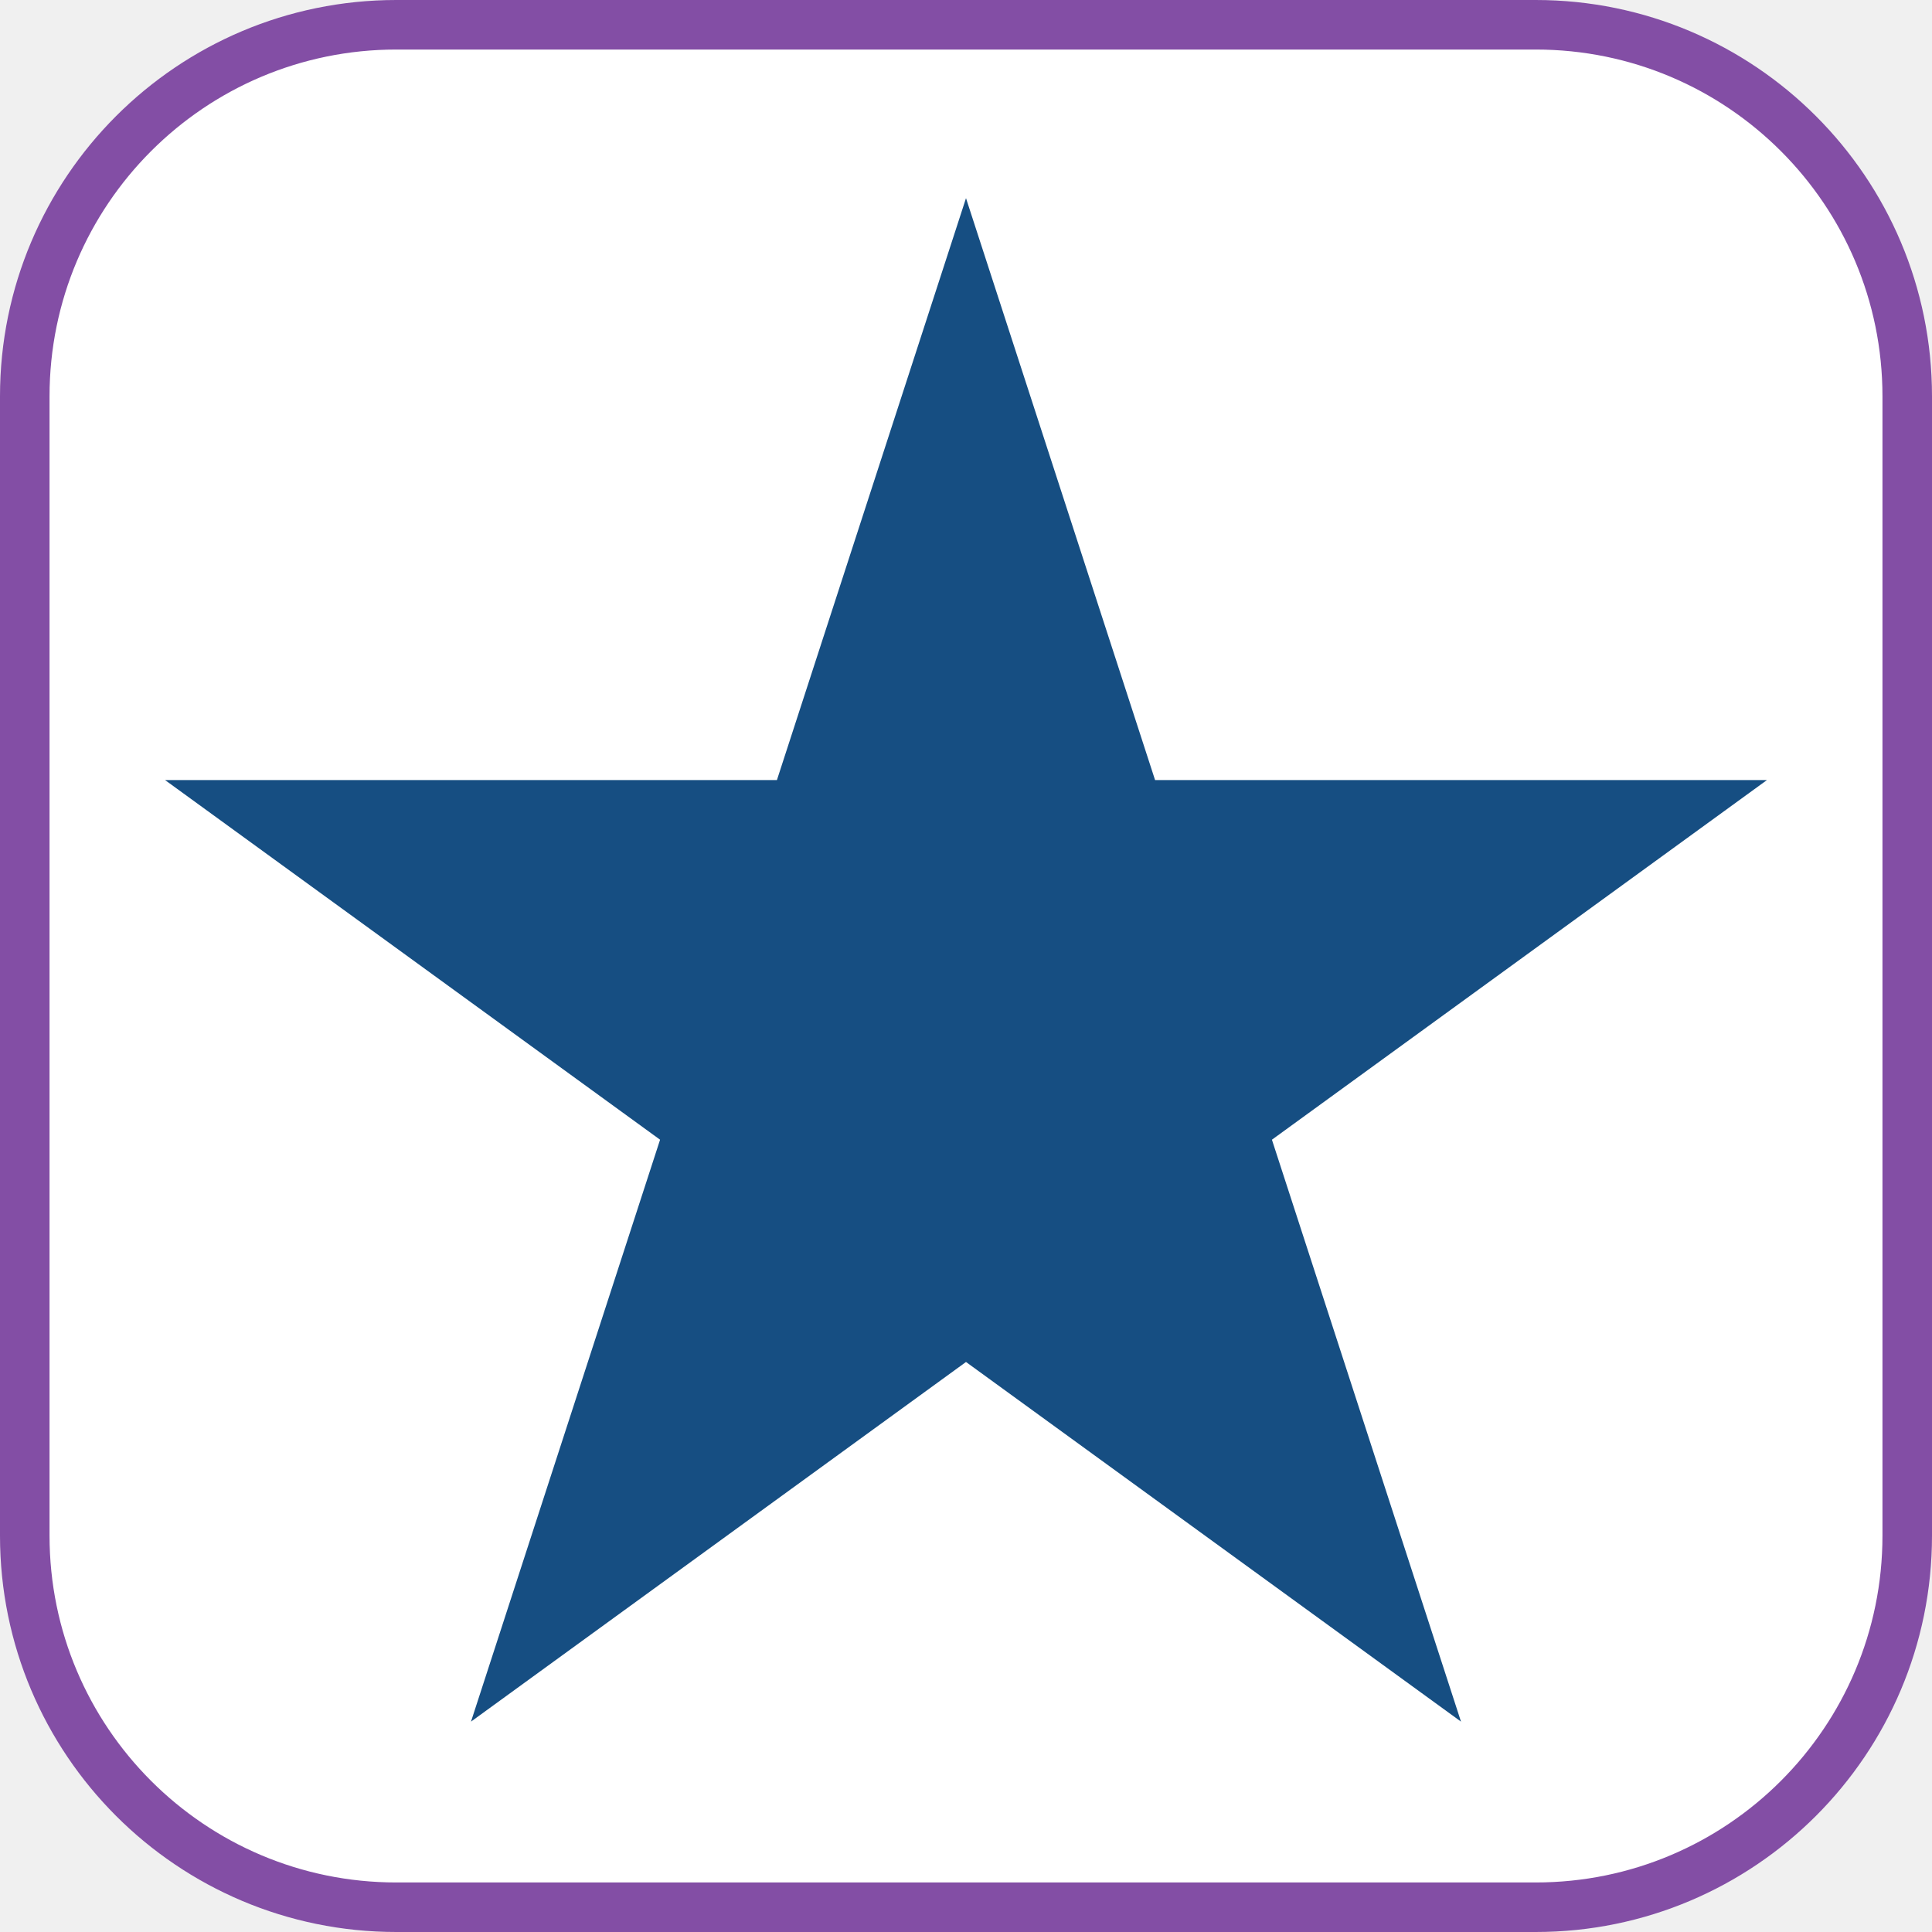
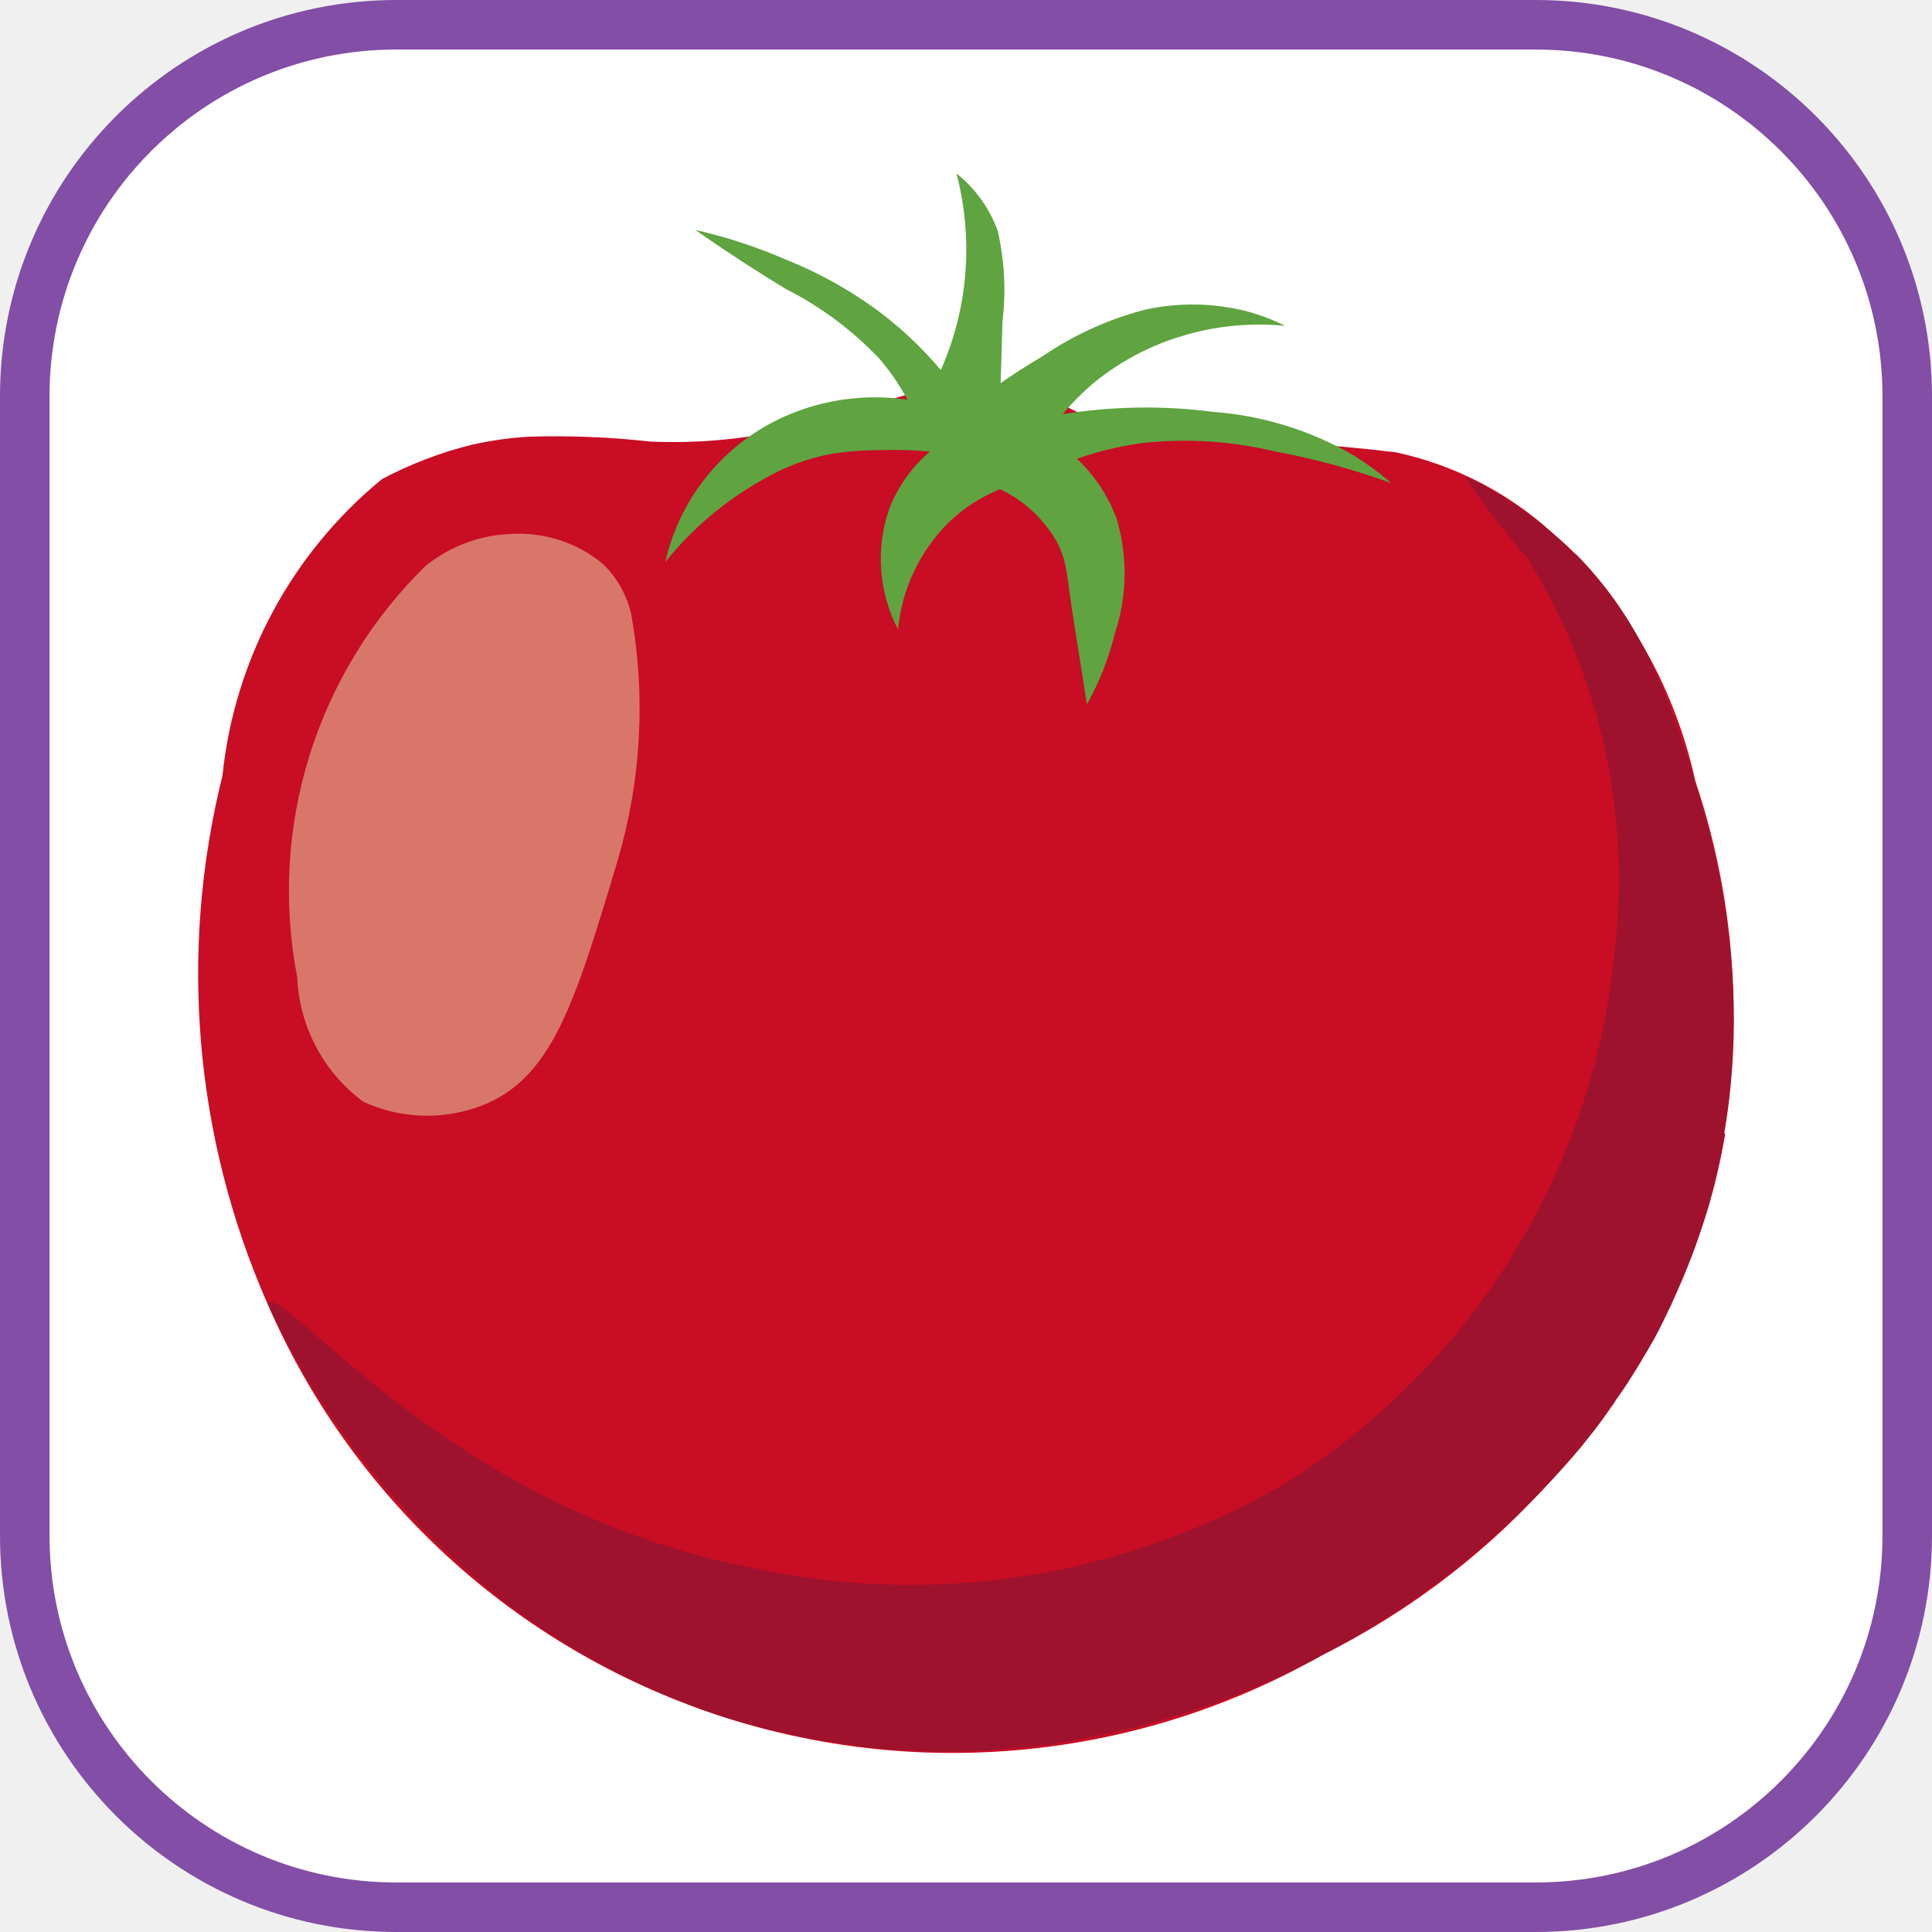
<svg xmlns="http://www.w3.org/2000/svg" viewBox="0 0 156 156" fill="none">
  <rect x="2" y="2" width="152" height="152" rx="30" fill="white" stroke="#834EA5" stroke-width="4" />
-   <path d="M78 16L93.267 62.987L142.672 62.987L102.702 92.026L117.969 139.013L78 109.974L38.031 139.013L53.298 92.026L13.328 62.987L62.733 62.987L78 16Z" fill="#164E82" />
+   <path d="M52.507 35.654C49.251 35.29 45.973 35.159 42.699 35.261C41.152 35.356 39.616 35.572 38.104 35.908C35.577 36.532 33.138 37.466 30.84 38.687C23.556 44.662 18.928 53.267 17.963 62.632C14.426 76.829 15.693 91.795 21.566 105.197C24.926 112.972 29.89 119.951 36.134 125.679C42.378 131.407 49.762 135.755 57.803 138.438C65.844 141.122 74.361 142.082 82.799 141.254C91.236 140.426 99.404 137.83 106.769 133.635C114.142 129.964 120.702 124.852 126.059 118.602C131.417 112.351 135.464 105.09 137.959 97.248C140.979 86 140.608 74.111 136.891 63.073C135.139 55.022 130.823 47.755 124.59 42.36C121.171 39.472 117.093 37.468 112.716 36.524C107.059 35.833 101.363 35.51 95.663 35.559C93.884 35.544 92.117 35.269 90.418 34.743C88.983 34.212 87.582 33.596 86.222 32.897C83.809 31.798 81.211 31.163 78.563 31.025C76.224 31.154 73.913 31.593 71.689 32.33C67.193 33.508 66.78 33.898 64.253 34.521C60.41 35.446 56.456 35.828 52.507 35.654Z" fill="#C80D25" />
+   <path d="M139.229 91.499C139.531 89.739 139.743 87.964 139.865 86.183L139.877 86.015C139.989 84.333 140.024 82.708 139.984 81.141V80.996C139.952 79.551 139.847 78.171 139.726 76.836L139.652 76.087C139.503 74.899 139.355 73.712 139.174 72.606L139.006 71.661C138.84 70.749 138.662 69.874 138.474 69.057L138.274 68.182C138.146 67.644 138.023 67.174 137.886 66.686C137.54 65.436 137.213 64.242 136.869 63.079C136.418 61.579 135.912 59.992 135.316 58.351C134.633 56.495 134.024 55.019 133.459 53.843L133.098 53.057L132.688 52.241C131.275 49.495 129.453 46.979 127.286 44.777L127.212 44.733C126.377 43.905 125.495 43.126 124.569 42.401C123.14 41.255 121.626 40.219 120.041 39.301L119.992 39.272C119.483 38.967 118.855 38.732 118.283 38.465C119.81 40.794 121.504 43.009 123.35 45.094C129.178 54.516 131.658 65.624 130.389 76.625C129.588 85.367 126.774 93.805 122.169 101.281C117.564 108.758 111.292 115.071 103.842 119.727C90.779 127.395 75.291 129.831 60.5 126.545C35.946 121.7 23.038 103.675 21.584 105.218C26.217 115.217 33.303 123.886 42.183 130.423C43.024 131.017 43.883 131.597 44.773 132.164L45.306 132.484C49.213 134.935 53.391 136.925 57.757 138.414C59.159 138.881 60.541 139.269 61.928 139.629C62.373 139.745 62.819 139.825 63.265 139.926C64.221 140.159 65.103 140.337 66.018 140.481C66.538 140.569 67.025 140.634 67.555 140.719C68.381 140.844 69.205 140.954 69.993 141.086L71.533 141.228C72.332 141.29 73.118 141.334 73.897 141.373C74.39 141.395 74.882 141.415 75.364 141.42C76.169 141.432 76.964 141.42 77.755 141.405C78.172 141.389 78.61 141.39 79.018 141.371C80.005 141.326 80.969 141.256 81.912 141.162L82.513 141.118C83.672 141.012 84.764 140.841 85.851 140.681L86.8 140.505C87.551 140.373 88.294 140.236 89.01 140.085C89.397 140.011 89.772 139.916 90.148 139.835L91.988 139.39L93.114 139.088C93.684 138.925 94.241 138.767 94.782 138.597L95.805 138.287C96.351 138.108 96.881 137.921 97.392 137.746L98.256 137.442C98.818 137.24 99.364 137.008 99.873 136.818L100.444 136.601C101.136 136.326 101.775 136.049 102.376 135.785L102.859 135.569L104.072 135.01L104.518 134.797L105.268 134.426L106.081 134.024L106.775 133.639C114.487 129.6 121.367 124.143 127.054 117.556C127.463 117.078 127.871 116.599 128.267 116.088C128.368 115.919 128.556 115.736 128.664 115.591C129.247 114.843 129.779 114.065 130.293 113.341C130.555 112.906 130.878 112.496 131.136 112.102C131.731 111.197 132.314 110.271 132.87 109.308L133.131 108.872C133.718 107.896 134.222 106.861 134.727 105.803C134.875 105.524 135.007 105.236 135.123 104.942C135.589 103.925 136.037 102.888 136.456 101.81L136.618 101.393C137.128 100.052 137.584 98.676 138.012 97.246C138.545 95.373 138.976 93.473 139.303 91.553L139.229 91.499Z" fill="#9F122D" />
+   <path d="M41.223 43.113C38.721 43.216 36.319 44.119 34.369 45.688C30.023 49.938 26.801 55.2 24.992 61C23.183 66.801 22.843 72.959 24.004 78.923C24.086 80.888 24.607 82.81 25.531 84.547C26.454 86.285 27.756 87.793 29.341 88.961C30.809 89.638 32.396 90.018 34.011 90.081C35.626 90.143 37.238 89.887 38.754 89.327C44.565 87.157 46.39 81.087 49.894 69.41C51.788 62.955 52.152 56.149 50.956 49.529C50.596 48.021 49.817 46.645 48.708 45.56C46.62 43.815 43.94 42.939 41.223 43.113Z" fill="#D9766A" />
+   <path d="M72.514 50.831C72.822 47.55 74.277 44.482 76.624 42.165C77.816 41.024 79.214 40.119 80.744 39.499C82.702 40.421 84.321 41.933 85.374 43.822C86.22 45.428 86.133 46.671 86.762 50.539C87.183 53.129 87.522 55.307 87.763 56.879C88.768 55.08 89.527 53.154 90.02 51.152C91.01 48.18 91.069 44.977 90.19 41.97C89.518 40.096 88.411 38.407 86.959 37.043C88.694 36.434 90.487 36.005 92.309 35.763C95.875 35.385 99.48 35.619 102.967 36.456C106.157 37.045 109.292 37.899 112.34 39.009C111.356 38.154 110.302 37.382 109.189 36.703C105.75 34.729 101.911 33.551 97.956 33.256C93.921 32.734 89.831 32.796 85.814 33.44C86.596 32.492 87.467 31.621 88.414 30.837C90.472 29.174 92.831 27.924 95.364 27.155C98.082 26.319 100.94 26.032 103.77 26.312C102.748 25.801 101.676 25.398 100.571 25.107C97.946 24.461 95.207 24.417 92.562 24.98C89.576 25.738 86.747 27.015 84.204 28.753C82.746 29.603 81.584 30.386 80.794 30.933C80.844 29.625 80.891 27.941 80.942 25.993C81.243 23.535 81.113 21.043 80.559 18.628C79.894 16.81 78.742 15.21 77.229 14C77.918 16.624 78.161 19.345 77.95 22.049C77.738 24.753 77.067 27.402 75.966 29.881C74.629 28.291 73.133 26.841 71.5 25.555C69.077 23.678 66.405 22.147 63.56 21.006C61.169 19.959 58.685 19.141 56.139 18.564C59.15 20.665 61.675 22.257 63.471 23.344C66.282 24.77 68.828 26.668 70.996 28.954C71.874 29.975 72.638 31.088 73.274 32.275C69.965 31.784 66.585 32.228 63.516 33.558C61.069 34.619 58.907 36.242 57.206 38.295C55.504 40.347 54.312 42.771 53.724 45.37C55.938 42.622 58.669 40.333 61.762 38.631C63.409 37.682 65.204 37.014 67.071 36.656C68.36 36.452 69.664 36.349 70.969 36.349C72.344 36.303 73.719 36.34 75.089 36.459C73.612 37.714 72.476 39.32 71.785 41.13C71.245 42.712 71.031 44.388 71.156 46.055C71.281 47.722 71.743 49.347 72.514 50.831Z" fill="#5FA440" />
</svg>
